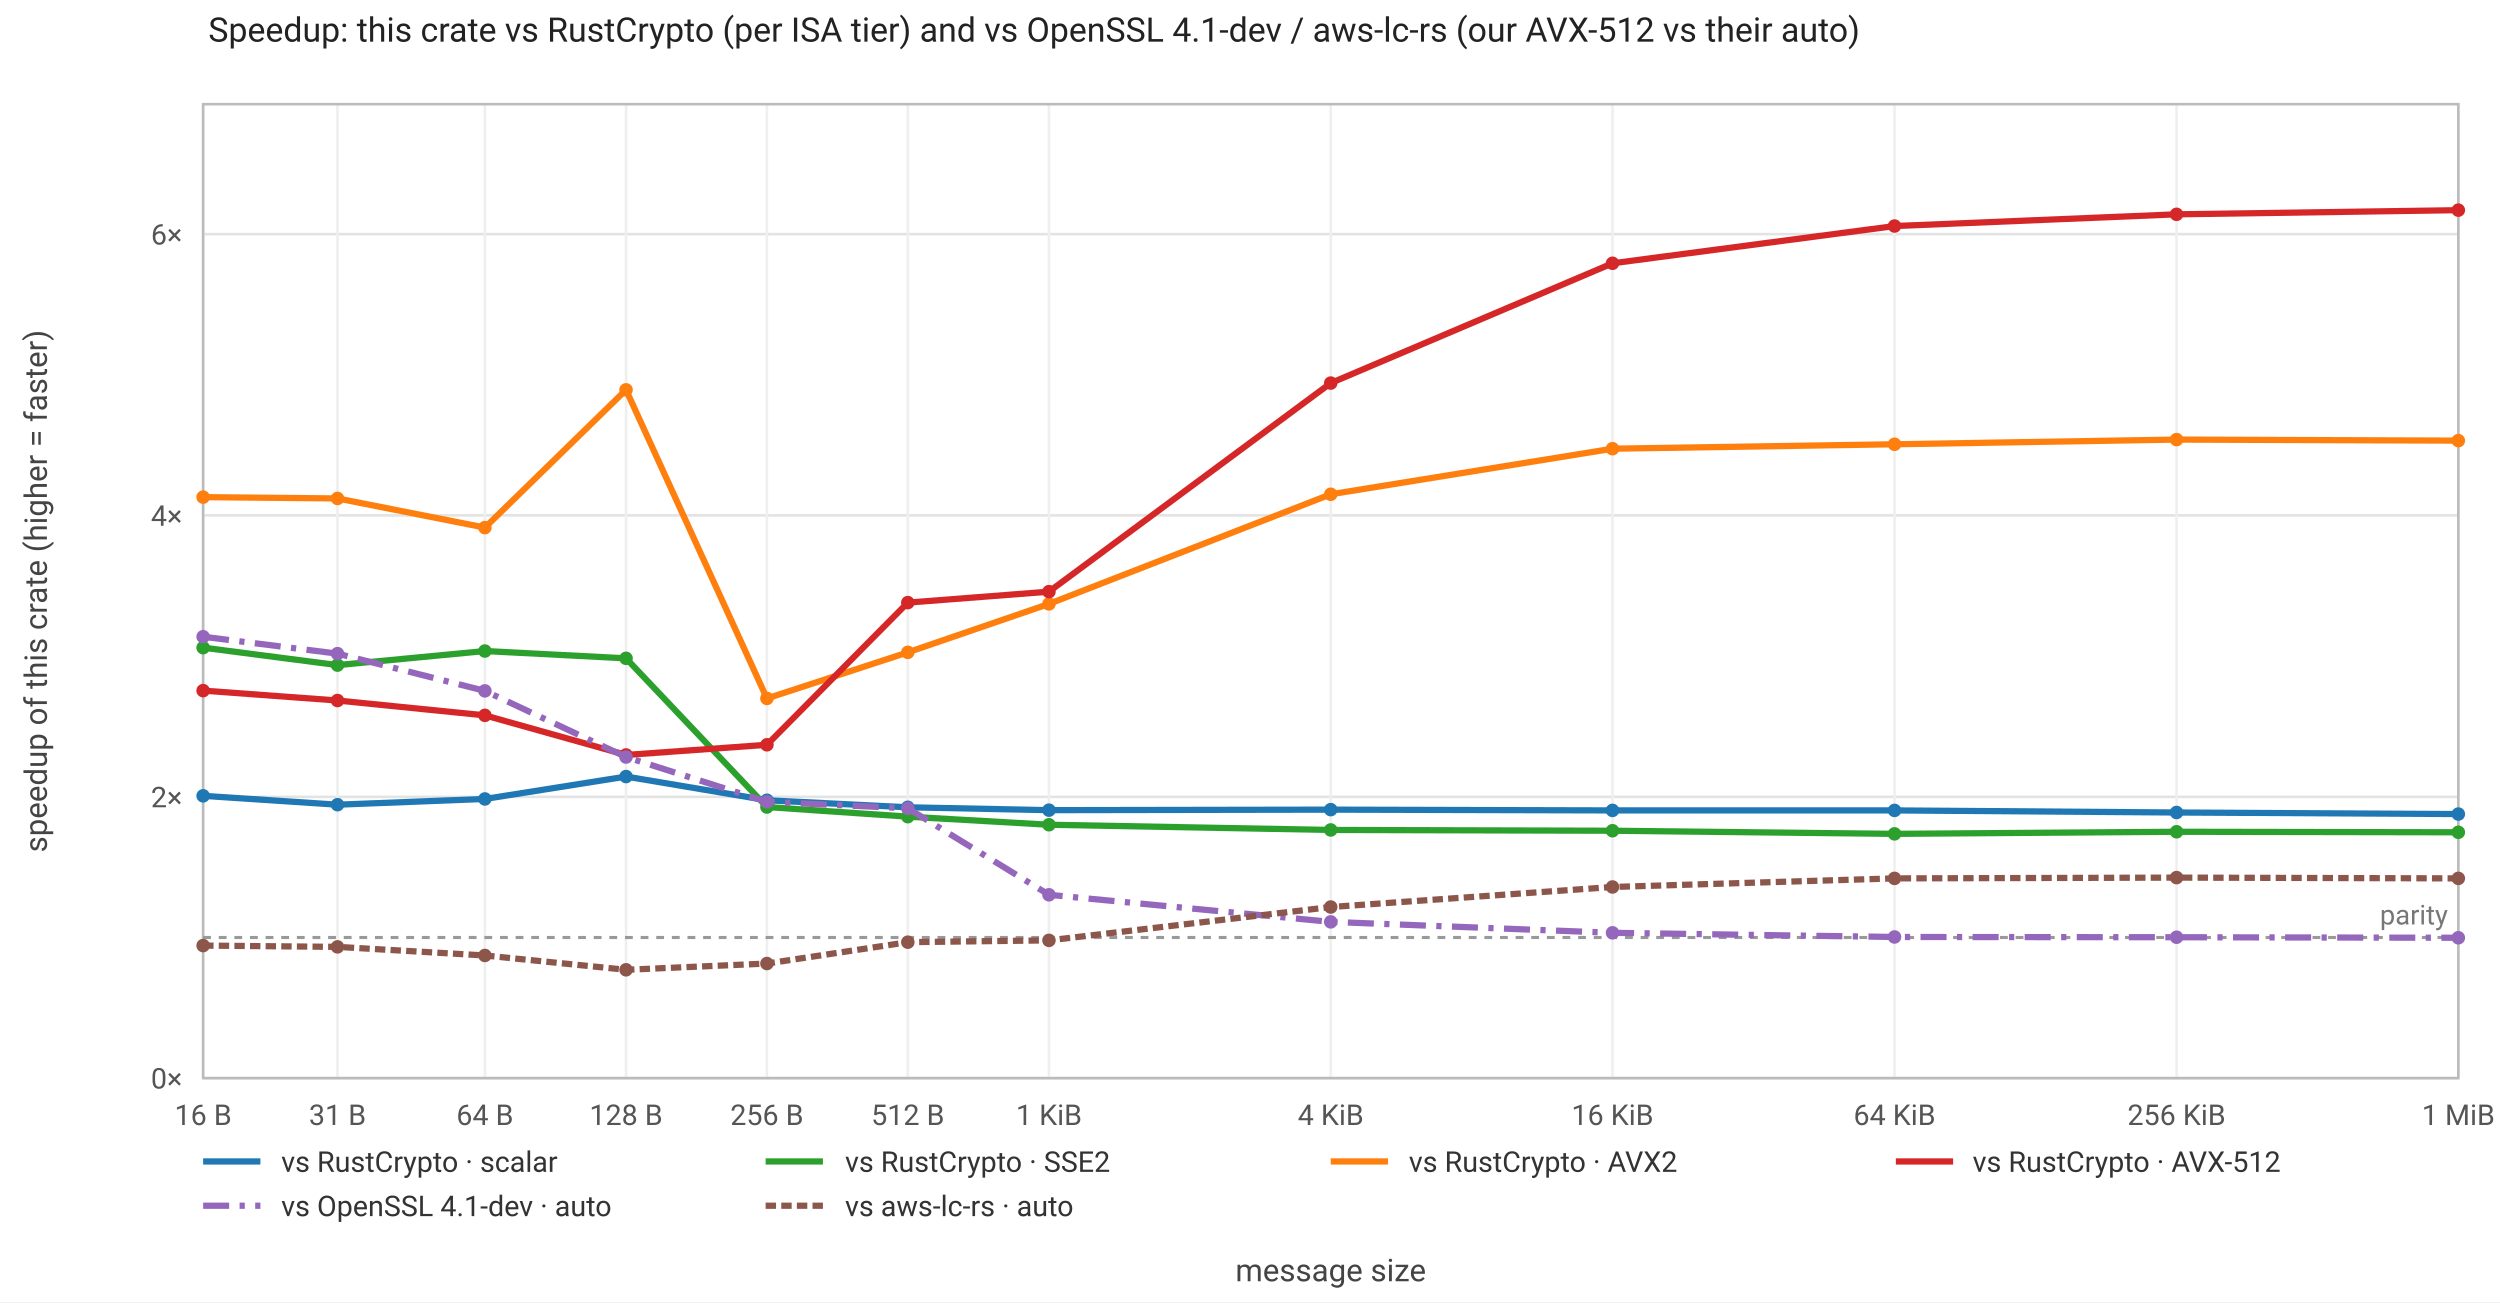
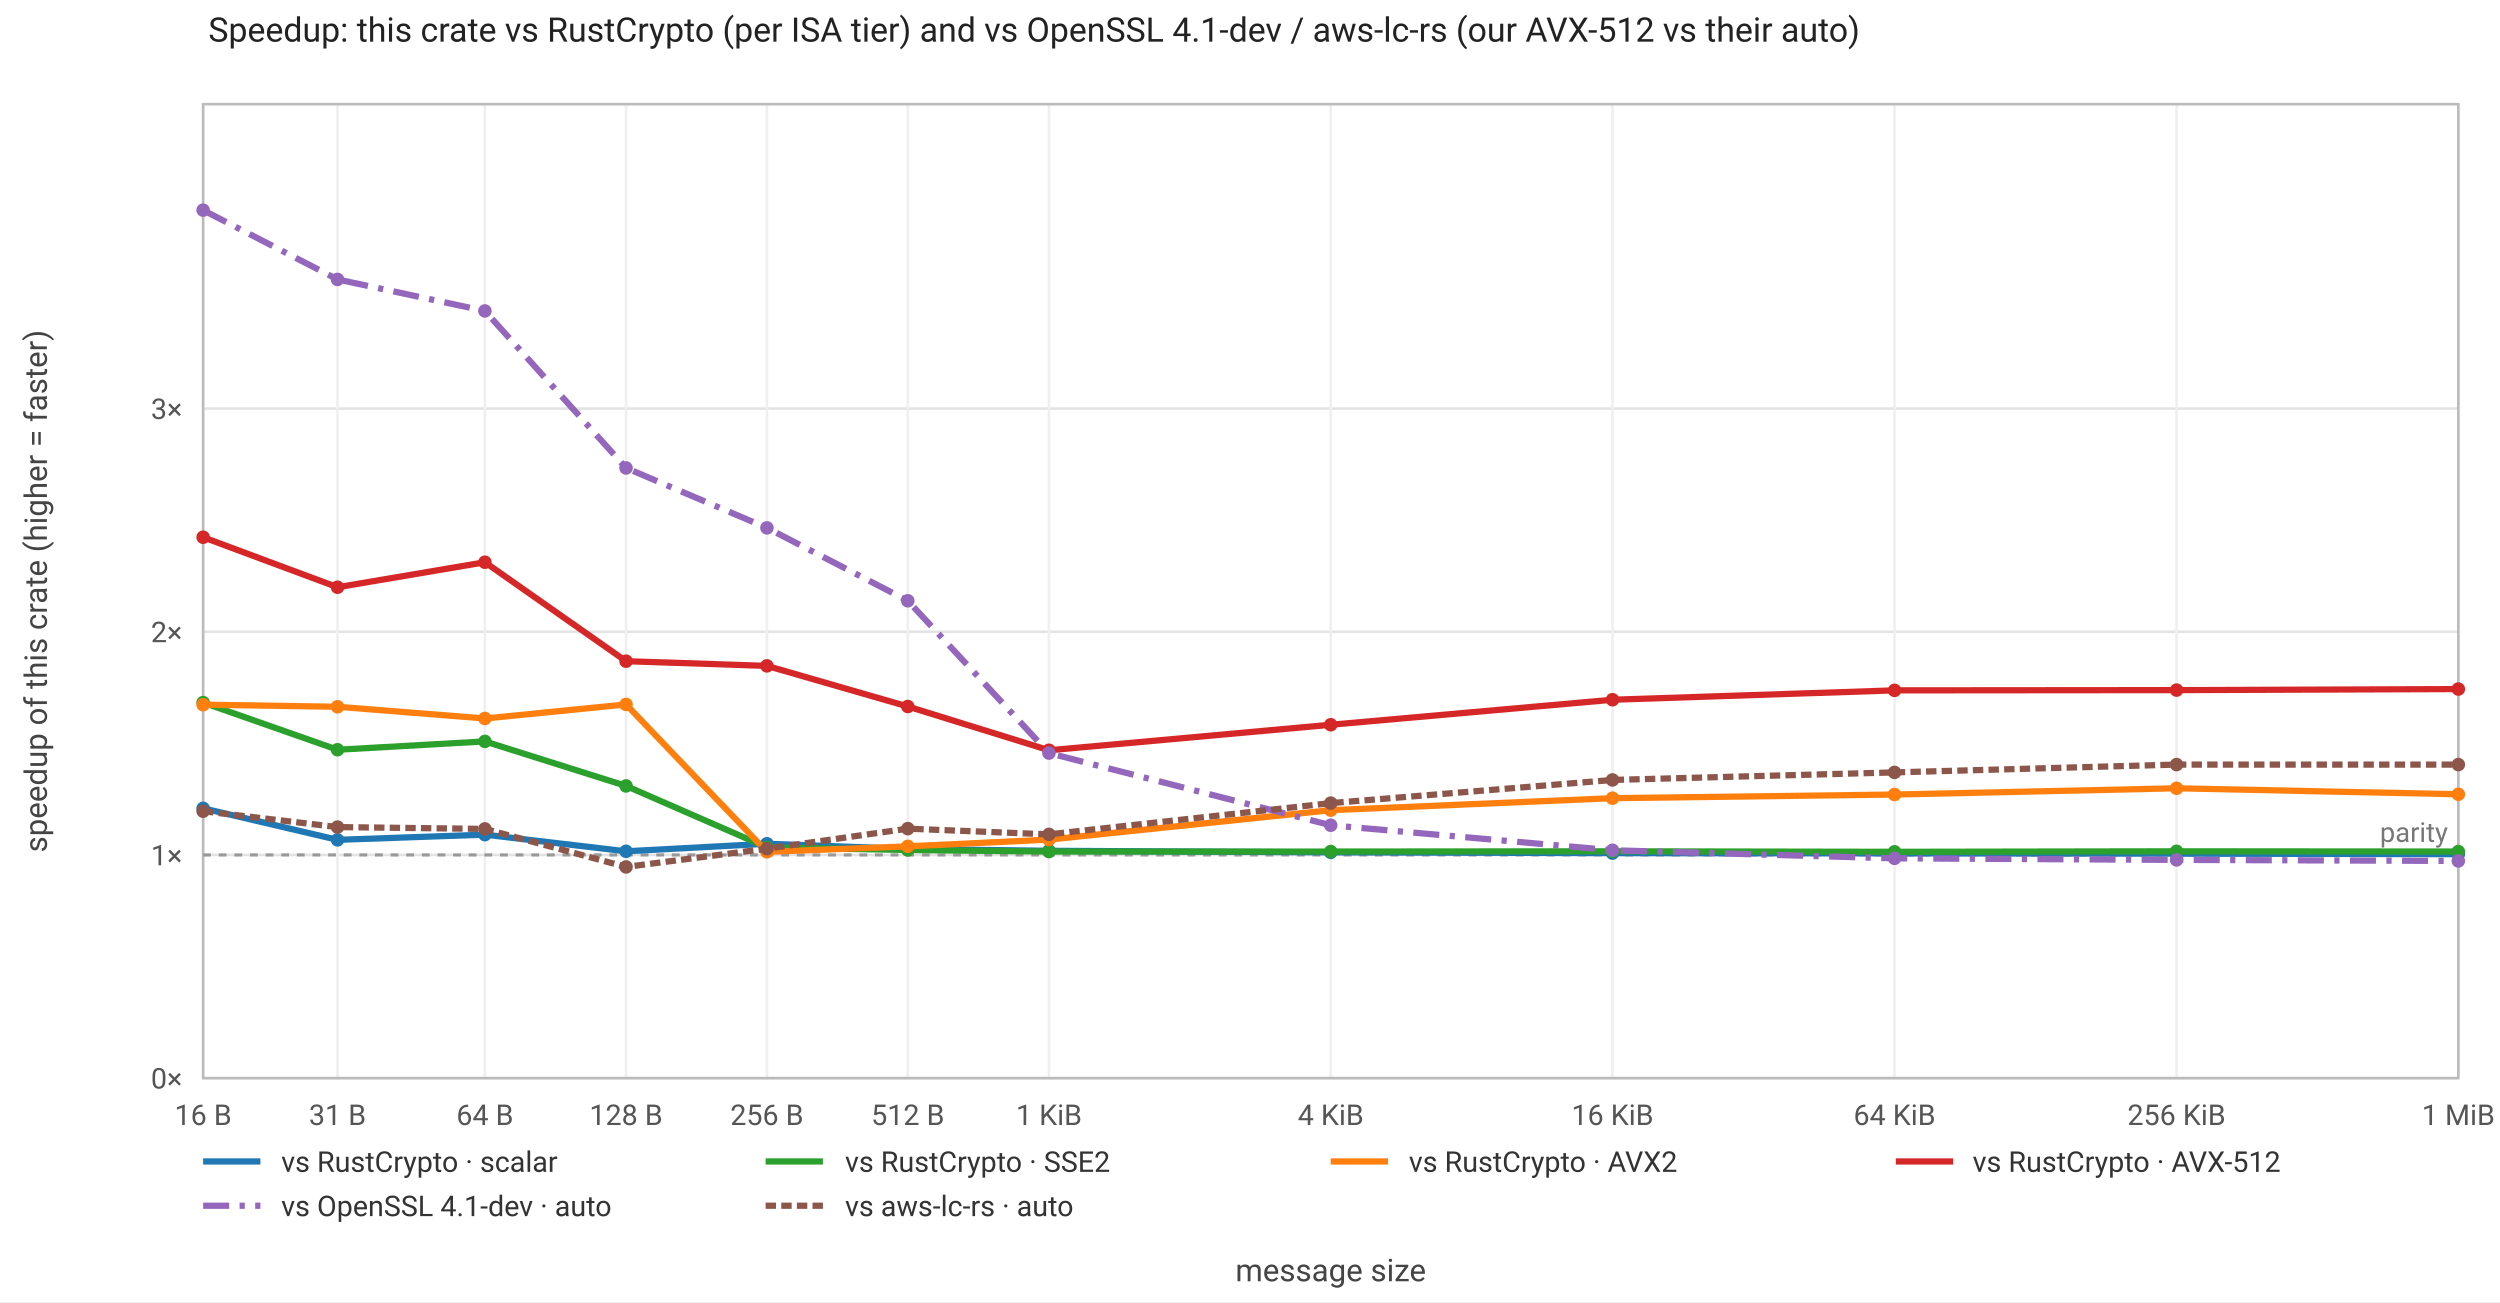
<svg xmlns="http://www.w3.org/2000/svg" width="960" height="500" viewBox="0 0 960 500">
  <rect width="960" height="500" fill="white" />
  <text x="80.0" y="16.0" font-size="13" text-anchor="start" fill="#222" font-family="system-ui,-apple-system,Segoe UI,Roboto,sans-serif">Speedup: this crate vs RustCrypto (per ISA tier) and vs OpenSSL 4.1-dev / aws-lc-rs (our AVX-512 vs their auto)</text>
  <line x1="78" y1="446" x2="100" y2="446" stroke="#1f77b4" stroke-width="2.4" />
  <text x="108.0" y="450.0" font-size="11.0" text-anchor="start" fill="#333" font-family="system-ui,-apple-system,Segoe UI,Roboto,sans-serif">vs RustCrypto · scalar</text>
  <line x1="294" y1="446" x2="316" y2="446" stroke="#2ca02c" stroke-width="2.4" />
  <text x="324.5" y="450.0" font-size="11.0" text-anchor="start" fill="#333" font-family="system-ui,-apple-system,Segoe UI,Roboto,sans-serif">vs RustCrypto · SSE2</text>
  <line x1="511" y1="446" x2="533" y2="446" stroke="#ff7f0e" stroke-width="2.4" />
  <text x="541.0" y="450.0" font-size="11.0" text-anchor="start" fill="#333" font-family="system-ui,-apple-system,Segoe UI,Roboto,sans-serif">vs RustCrypto · AVX2</text>
  <line x1="728" y1="446" x2="750" y2="446" stroke="#d62728" stroke-width="2.4" />
  <text x="757.5" y="450.0" font-size="11.0" text-anchor="start" fill="#333" font-family="system-ui,-apple-system,Segoe UI,Roboto,sans-serif">vs RustCrypto · AVX-512</text>
  <line x1="78" y1="463" x2="100" y2="463" stroke="#9467bd" stroke-width="2.4" stroke-dasharray="10 4 2 4" />
  <text x="108.0" y="467.0" font-size="11.0" text-anchor="start" fill="#333" font-family="system-ui,-apple-system,Segoe UI,Roboto,sans-serif">vs OpenSSL 4.1-dev · auto</text>
  <line x1="294" y1="463" x2="316" y2="463" stroke="#8c564b" stroke-width="2.4" stroke-dasharray="4 2" />
  <text x="324.5" y="467.0" font-size="11.0" text-anchor="start" fill="#333" font-family="system-ui,-apple-system,Segoe UI,Roboto,sans-serif">vs aws-lc-rs · auto</text>
  <line x1="78" y1="414.0" x2="944" y2="414.0" stroke="#e3e3e3" stroke-width="1" />
  <text x="70.0" y="418.0" font-size="11" text-anchor="end" fill="#555" font-family="system-ui,-apple-system,Segoe UI,Roboto,sans-serif">0×</text>
-   <line x1="78" y1="306.0" x2="944" y2="306.0" stroke="#e3e3e3" stroke-width="1" />
-   <text x="70.0" y="310.0" font-size="11" text-anchor="end" fill="#555" font-family="system-ui,-apple-system,Segoe UI,Roboto,sans-serif">2×</text>
-   <line x1="78" y1="197.9" x2="944" y2="197.9" stroke="#e3e3e3" stroke-width="1" />
-   <text x="70.0" y="201.9" font-size="11" text-anchor="end" fill="#555" font-family="system-ui,-apple-system,Segoe UI,Roboto,sans-serif">4×</text>
-   <line x1="78" y1="89.9" x2="944" y2="89.9" stroke="#e3e3e3" stroke-width="1" />
-   <text x="70.0" y="93.9" font-size="11" text-anchor="end" fill="#555" font-family="system-ui,-apple-system,Segoe UI,Roboto,sans-serif">6×</text>
+   <line x1="78" y1="328.3" x2="944" y2="328.3" stroke="#e3e3e3" stroke-width="1" />
+   <text x="70.0" y="332.3" font-size="11" text-anchor="end" fill="#555" font-family="system-ui,-apple-system,Segoe UI,Roboto,sans-serif">1×</text>
+   <line x1="78" y1="242.6" x2="944" y2="242.6" stroke="#e3e3e3" stroke-width="1" />
+   <text x="70.0" y="246.6" font-size="11" text-anchor="end" fill="#555" font-family="system-ui,-apple-system,Segoe UI,Roboto,sans-serif">2×</text>
+   <line x1="78" y1="156.9" x2="944" y2="156.9" stroke="#e3e3e3" stroke-width="1" />
+   <text x="70.0" y="160.9" font-size="11" text-anchor="end" fill="#555" font-family="system-ui,-apple-system,Segoe UI,Roboto,sans-serif">3×</text>
  <line x1="78.0" y1="40" x2="78.0" y2="414" stroke="#efefef" stroke-width="1" />
  <text x="78.0" y="432.0" font-size="11" text-anchor="middle" fill="#555" font-family="system-ui,-apple-system,Segoe UI,Roboto,sans-serif">16 B</text>
  <line x1="129.6" y1="40" x2="129.6" y2="414" stroke="#efefef" stroke-width="1" />
  <text x="129.6" y="432.0" font-size="11" text-anchor="middle" fill="#555" font-family="system-ui,-apple-system,Segoe UI,Roboto,sans-serif">31 B</text>
  <line x1="186.2" y1="40" x2="186.2" y2="414" stroke="#efefef" stroke-width="1" />
  <text x="186.2" y="432.0" font-size="11" text-anchor="middle" fill="#555" font-family="system-ui,-apple-system,Segoe UI,Roboto,sans-serif">64 B</text>
  <line x1="240.4" y1="40" x2="240.4" y2="414" stroke="#efefef" stroke-width="1" />
  <text x="240.4" y="432.0" font-size="11" text-anchor="middle" fill="#555" font-family="system-ui,-apple-system,Segoe UI,Roboto,sans-serif">128 B</text>
  <line x1="294.5" y1="40" x2="294.5" y2="414" stroke="#efefef" stroke-width="1" />
  <text x="294.5" y="432.0" font-size="11" text-anchor="middle" fill="#555" font-family="system-ui,-apple-system,Segoe UI,Roboto,sans-serif">256 B</text>
  <line x1="348.6" y1="40" x2="348.6" y2="414" stroke="#efefef" stroke-width="1" />
  <text x="348.6" y="432.0" font-size="11" text-anchor="middle" fill="#555" font-family="system-ui,-apple-system,Segoe UI,Roboto,sans-serif">512 B</text>
  <line x1="402.8" y1="40" x2="402.8" y2="414" stroke="#efefef" stroke-width="1" />
  <text x="402.8" y="432.0" font-size="11" text-anchor="middle" fill="#555" font-family="system-ui,-apple-system,Segoe UI,Roboto,sans-serif">1 KiB</text>
  <line x1="511.0" y1="40" x2="511.0" y2="414" stroke="#efefef" stroke-width="1" />
  <text x="511.0" y="432.0" font-size="11" text-anchor="middle" fill="#555" font-family="system-ui,-apple-system,Segoe UI,Roboto,sans-serif">4 KiB</text>
  <line x1="619.2" y1="40" x2="619.2" y2="414" stroke="#efefef" stroke-width="1" />
  <text x="619.2" y="432.0" font-size="11" text-anchor="middle" fill="#555" font-family="system-ui,-apple-system,Segoe UI,Roboto,sans-serif">16 KiB</text>
  <line x1="727.5" y1="40" x2="727.5" y2="414" stroke="#efefef" stroke-width="1" />
  <text x="727.5" y="432.0" font-size="11" text-anchor="middle" fill="#555" font-family="system-ui,-apple-system,Segoe UI,Roboto,sans-serif">64 KiB</text>
  <line x1="835.8" y1="40" x2="835.8" y2="414" stroke="#efefef" stroke-width="1" />
  <text x="835.8" y="432.0" font-size="11" text-anchor="middle" fill="#555" font-family="system-ui,-apple-system,Segoe UI,Roboto,sans-serif">256 KiB</text>
  <line x1="944.0" y1="40" x2="944.0" y2="414" stroke="#efefef" stroke-width="1" />
  <text x="944.0" y="432.0" font-size="11" text-anchor="middle" fill="#555" font-family="system-ui,-apple-system,Segoe UI,Roboto,sans-serif">1 MiB</text>
  <rect x="78" y="40" width="866" height="374" fill="none" stroke="#bbb" />
  <text x="511.0" y="492.0" font-size="12" text-anchor="middle" fill="#444" font-family="system-ui,-apple-system,Segoe UI,Roboto,sans-serif">message size</text>
  <text x="18.0" y="227.0" font-size="12" text-anchor="middle" fill="#444" font-family="system-ui,-apple-system,Segoe UI,Roboto,sans-serif" transform="rotate(-90 18 227.0)">speedup of this crate (higher = faster)</text>
-   <line x1="78" y1="360.0" x2="944" y2="360.0" stroke="#999" stroke-width="1.2" stroke-dasharray="3 3" />
-   <text x="940.0" y="355.0" font-size="10.5" text-anchor="end" fill="#777" font-family="system-ui,-apple-system,Segoe UI,Roboto,sans-serif">parity</text>
-   <polyline points="78.0,305.6 129.6,309.0 186.2,306.8 240.4,298.2 294.5,307.3 348.6,310.0 402.8,311.1 511.0,310.9 619.2,311.2 727.5,311.2 835.8,312.0 944.0,312.6" fill="none" stroke="#1f77b4" stroke-width="2.4" opacity="1.0" />
-   <circle cx="78.0" cy="305.6" r="2.6" fill="#1f77b4" opacity="1.0" />
-   <circle cx="129.6" cy="309.0" r="2.6" fill="#1f77b4" opacity="1.0" />
-   <circle cx="186.2" cy="306.8" r="2.6" fill="#1f77b4" opacity="1.0" />
-   <circle cx="240.4" cy="298.2" r="2.6" fill="#1f77b4" opacity="1.0" />
-   <circle cx="294.5" cy="307.3" r="2.6" fill="#1f77b4" opacity="1.0" />
-   <circle cx="348.6" cy="310.0" r="2.6" fill="#1f77b4" opacity="1.0" />
-   <circle cx="402.8" cy="311.1" r="2.6" fill="#1f77b4" opacity="1.0" />
-   <circle cx="511.0" cy="310.9" r="2.6" fill="#1f77b4" opacity="1.0" />
-   <circle cx="619.2" cy="311.2" r="2.6" fill="#1f77b4" opacity="1.0" />
-   <circle cx="727.5" cy="311.2" r="2.6" fill="#1f77b4" opacity="1.0" />
-   <circle cx="835.8" cy="312.0" r="2.6" fill="#1f77b4" opacity="1.0" />
-   <circle cx="944.0" cy="312.6" r="2.6" fill="#1f77b4" opacity="1.0" />
-   <polyline points="78.0,248.7 129.6,255.4 186.2,250.0 240.4,252.8 294.5,309.9 348.6,313.6 402.8,316.7 511.0,318.7 619.2,319.0 727.5,320.2 835.8,319.4 944.0,319.6" fill="none" stroke="#2ca02c" stroke-width="2.4" opacity="1.0" />
-   <circle cx="78.0" cy="248.7" r="2.6" fill="#2ca02c" opacity="1.0" />
-   <circle cx="129.6" cy="255.4" r="2.6" fill="#2ca02c" opacity="1.0" />
-   <circle cx="186.2" cy="250.0" r="2.6" fill="#2ca02c" opacity="1.0" />
-   <circle cx="240.4" cy="252.8" r="2.6" fill="#2ca02c" opacity="1.0" />
-   <circle cx="294.5" cy="309.9" r="2.6" fill="#2ca02c" opacity="1.0" />
-   <circle cx="348.6" cy="313.6" r="2.6" fill="#2ca02c" opacity="1.0" />
-   <circle cx="402.8" cy="316.7" r="2.6" fill="#2ca02c" opacity="1.0" />
-   <circle cx="511.0" cy="318.7" r="2.6" fill="#2ca02c" opacity="1.0" />
-   <circle cx="619.2" cy="319.0" r="2.6" fill="#2ca02c" opacity="1.0" />
-   <circle cx="727.5" cy="320.2" r="2.6" fill="#2ca02c" opacity="1.0" />
-   <circle cx="835.8" cy="319.4" r="2.6" fill="#2ca02c" opacity="1.0" />
-   <circle cx="944.0" cy="319.6" r="2.6" fill="#2ca02c" opacity="1.0" />
-   <polyline points="78.0,190.9 129.6,191.4 186.2,202.6 240.4,149.7 294.5,268.2 348.6,250.5 402.8,231.9 511.0,189.8 619.2,172.3 727.5,170.6 835.8,168.8 944.0,169.2" fill="none" stroke="#ff7f0e" stroke-width="2.4" opacity="1.0" />
-   <circle cx="78.0" cy="190.9" r="2.6" fill="#ff7f0e" opacity="1.0" />
-   <circle cx="129.6" cy="191.4" r="2.6" fill="#ff7f0e" opacity="1.0" />
-   <circle cx="186.2" cy="202.6" r="2.6" fill="#ff7f0e" opacity="1.0" />
-   <circle cx="240.4" cy="149.7" r="2.6" fill="#ff7f0e" opacity="1.0" />
-   <circle cx="294.5" cy="268.2" r="2.6" fill="#ff7f0e" opacity="1.0" />
-   <circle cx="348.6" cy="250.5" r="2.6" fill="#ff7f0e" opacity="1.0" />
-   <circle cx="402.8" cy="231.9" r="2.6" fill="#ff7f0e" opacity="1.0" />
-   <circle cx="511.0" cy="189.8" r="2.6" fill="#ff7f0e" opacity="1.0" />
-   <circle cx="619.2" cy="172.3" r="2.6" fill="#ff7f0e" opacity="1.0" />
-   <circle cx="727.5" cy="170.6" r="2.6" fill="#ff7f0e" opacity="1.0" />
-   <circle cx="835.8" cy="168.8" r="2.6" fill="#ff7f0e" opacity="1.0" />
-   <circle cx="944.0" cy="169.2" r="2.6" fill="#ff7f0e" opacity="1.0" />
-   <polyline points="78.0,265.2 129.6,269.0 186.2,274.7 240.4,289.9 294.5,286.0 348.6,231.4 402.8,227.2 511.0,147.1 619.2,101.1 727.5,86.8 835.8,82.3 944.0,80.7" fill="none" stroke="#d62728" stroke-width="2.4" opacity="1.0" />
-   <circle cx="78.0" cy="265.2" r="2.6" fill="#d62728" opacity="1.0" />
-   <circle cx="129.6" cy="269.0" r="2.6" fill="#d62728" opacity="1.0" />
-   <circle cx="186.2" cy="274.7" r="2.6" fill="#d62728" opacity="1.0" />
-   <circle cx="240.4" cy="289.9" r="2.6" fill="#d62728" opacity="1.0" />
-   <circle cx="294.5" cy="286.0" r="2.6" fill="#d62728" opacity="1.0" />
-   <circle cx="348.6" cy="231.4" r="2.6" fill="#d62728" opacity="1.0" />
-   <circle cx="402.8" cy="227.2" r="2.6" fill="#d62728" opacity="1.0" />
-   <circle cx="511.0" cy="147.1" r="2.6" fill="#d62728" opacity="1.0" />
-   <circle cx="619.2" cy="101.1" r="2.6" fill="#d62728" opacity="1.0" />
-   <circle cx="727.5" cy="86.8" r="2.6" fill="#d62728" opacity="1.0" />
-   <circle cx="835.8" cy="82.3" r="2.6" fill="#d62728" opacity="1.0" />
-   <circle cx="944.0" cy="80.7" r="2.6" fill="#d62728" opacity="1.0" />
-   <polyline points="78.0,244.5 129.6,251.0 186.2,265.3 240.4,290.7 294.5,307.9 348.6,310.4 402.8,343.6 511.0,354.0 619.2,358.2 727.5,359.8 835.8,359.9 944.0,360.1" fill="none" stroke="#9467bd" stroke-width="2.4" stroke-dasharray="10 4 2 4" opacity="1.0" />
-   <circle cx="78.0" cy="244.5" r="2.6" fill="#9467bd" opacity="1.0" />
-   <circle cx="129.6" cy="251.0" r="2.6" fill="#9467bd" opacity="1.0" />
-   <circle cx="186.2" cy="265.3" r="2.6" fill="#9467bd" opacity="1.0" />
-   <circle cx="240.4" cy="290.7" r="2.6" fill="#9467bd" opacity="1.0" />
-   <circle cx="294.5" cy="307.9" r="2.6" fill="#9467bd" opacity="1.0" />
-   <circle cx="348.6" cy="310.4" r="2.6" fill="#9467bd" opacity="1.0" />
-   <circle cx="402.8" cy="343.6" r="2.6" fill="#9467bd" opacity="1.0" />
-   <circle cx="511.0" cy="354.0" r="2.6" fill="#9467bd" opacity="1.0" />
-   <circle cx="619.2" cy="358.2" r="2.6" fill="#9467bd" opacity="1.0" />
-   <circle cx="727.5" cy="359.8" r="2.6" fill="#9467bd" opacity="1.0" />
-   <circle cx="835.8" cy="359.9" r="2.6" fill="#9467bd" opacity="1.0" />
-   <circle cx="944.0" cy="360.1" r="2.6" fill="#9467bd" opacity="1.0" />
-   <polyline points="78.0,363.1 129.6,363.6 186.2,366.9 240.4,372.4 294.5,370.0 348.6,361.8 402.8,361.1 511.0,348.3 619.2,340.6 727.5,337.3 835.8,337.0 944.0,337.3" fill="none" stroke="#8c564b" stroke-width="2.4" stroke-dasharray="4 2" opacity="1.0" />
-   <circle cx="78.0" cy="363.1" r="2.6" fill="#8c564b" opacity="1.0" />
-   <circle cx="129.6" cy="363.6" r="2.6" fill="#8c564b" opacity="1.0" />
-   <circle cx="186.2" cy="366.9" r="2.6" fill="#8c564b" opacity="1.0" />
-   <circle cx="240.4" cy="372.4" r="2.6" fill="#8c564b" opacity="1.0" />
-   <circle cx="294.5" cy="370.0" r="2.6" fill="#8c564b" opacity="1.0" />
-   <circle cx="348.6" cy="361.8" r="2.6" fill="#8c564b" opacity="1.0" />
-   <circle cx="402.8" cy="361.1" r="2.6" fill="#8c564b" opacity="1.0" />
-   <circle cx="511.0" cy="348.3" r="2.6" fill="#8c564b" opacity="1.0" />
-   <circle cx="619.2" cy="340.6" r="2.6" fill="#8c564b" opacity="1.0" />
-   <circle cx="727.5" cy="337.3" r="2.6" fill="#8c564b" opacity="1.0" />
-   <circle cx="835.8" cy="337.0" r="2.6" fill="#8c564b" opacity="1.0" />
-   <circle cx="944.0" cy="337.3" r="2.6" fill="#8c564b" opacity="1.0" />
+   <line x1="78" y1="328.3" x2="944" y2="328.3" stroke="#999" stroke-width="1.2" stroke-dasharray="3 3" />
+   <text x="940.0" y="323.3" font-size="10.5" text-anchor="end" fill="#777" font-family="system-ui,-apple-system,Segoe UI,Roboto,sans-serif">parity</text>
+   <polyline points="78.0,310.4 129.6,322.5 186.2,320.5 240.4,326.9 294.5,324.0 348.6,326.0 402.8,326.7 511.0,327.3 619.2,327.6 727.5,327.7 835.8,327.8 944.0,328.0" fill="none" stroke="#1f77b4" stroke-width="2.4" opacity="1.0" />
+   <circle cx="78.0" cy="310.4" r="2.6" fill="#1f77b4" opacity="1.0" />
+   <circle cx="129.6" cy="322.5" r="2.6" fill="#1f77b4" opacity="1.0" />
+   <circle cx="186.2" cy="320.5" r="2.6" fill="#1f77b4" opacity="1.0" />
+   <circle cx="240.4" cy="326.9" r="2.6" fill="#1f77b4" opacity="1.0" />
+   <circle cx="294.5" cy="324.0" r="2.6" fill="#1f77b4" opacity="1.0" />
+   <circle cx="348.6" cy="326.0" r="2.6" fill="#1f77b4" opacity="1.0" />
+   <circle cx="402.8" cy="326.7" r="2.6" fill="#1f77b4" opacity="1.0" />
+   <circle cx="511.0" cy="327.3" r="2.6" fill="#1f77b4" opacity="1.0" />
+   <circle cx="619.2" cy="327.6" r="2.6" fill="#1f77b4" opacity="1.0" />
+   <circle cx="727.5" cy="327.7" r="2.6" fill="#1f77b4" opacity="1.0" />
+   <circle cx="835.8" cy="327.8" r="2.6" fill="#1f77b4" opacity="1.0" />
+   <circle cx="944.0" cy="328.0" r="2.6" fill="#1f77b4" opacity="1.0" />
+   <polyline points="78.0,269.8 129.6,287.9 186.2,284.7 240.4,301.8 294.5,325.4 348.6,326.4 402.8,327.0 511.0,327.0 619.2,326.9 727.5,327.1 835.8,326.9 944.0,327.0" fill="none" stroke="#2ca02c" stroke-width="2.4" opacity="1.0" />
+   <circle cx="78.0" cy="269.8" r="2.6" fill="#2ca02c" opacity="1.0" />
+   <circle cx="129.6" cy="287.9" r="2.6" fill="#2ca02c" opacity="1.0" />
+   <circle cx="186.2" cy="284.7" r="2.6" fill="#2ca02c" opacity="1.0" />
+   <circle cx="240.4" cy="301.8" r="2.6" fill="#2ca02c" opacity="1.0" />
+   <circle cx="294.5" cy="325.4" r="2.6" fill="#2ca02c" opacity="1.0" />
+   <circle cx="348.6" cy="326.4" r="2.6" fill="#2ca02c" opacity="1.0" />
+   <circle cx="402.8" cy="327.0" r="2.6" fill="#2ca02c" opacity="1.0" />
+   <circle cx="511.0" cy="327.0" r="2.6" fill="#2ca02c" opacity="1.0" />
+   <circle cx="619.2" cy="326.9" r="2.6" fill="#2ca02c" opacity="1.0" />
+   <circle cx="727.5" cy="327.1" r="2.6" fill="#2ca02c" opacity="1.0" />
+   <circle cx="835.8" cy="326.9" r="2.6" fill="#2ca02c" opacity="1.0" />
+   <circle cx="944.0" cy="327.0" r="2.6" fill="#2ca02c" opacity="1.0" />
+   <polyline points="78.0,270.6 129.6,271.4 186.2,275.9 240.4,270.5 294.5,327.1 348.6,325.0 402.8,322.4 511.0,311.1 619.2,306.5 727.5,305.1 835.8,302.7 944.0,305.0" fill="none" stroke="#ff7f0e" stroke-width="2.4" opacity="1.0" />
+   <circle cx="78.0" cy="270.6" r="2.6" fill="#ff7f0e" opacity="1.0" />
+   <circle cx="129.6" cy="271.4" r="2.6" fill="#ff7f0e" opacity="1.0" />
+   <circle cx="186.2" cy="275.9" r="2.6" fill="#ff7f0e" opacity="1.0" />
+   <circle cx="240.4" cy="270.5" r="2.6" fill="#ff7f0e" opacity="1.0" />
+   <circle cx="294.5" cy="327.1" r="2.6" fill="#ff7f0e" opacity="1.0" />
+   <circle cx="348.6" cy="325.0" r="2.6" fill="#ff7f0e" opacity="1.0" />
+   <circle cx="402.8" cy="322.4" r="2.6" fill="#ff7f0e" opacity="1.0" />
+   <circle cx="511.0" cy="311.1" r="2.6" fill="#ff7f0e" opacity="1.0" />
+   <circle cx="619.2" cy="306.5" r="2.6" fill="#ff7f0e" opacity="1.0" />
+   <circle cx="727.5" cy="305.1" r="2.6" fill="#ff7f0e" opacity="1.0" />
+   <circle cx="835.8" cy="302.7" r="2.6" fill="#ff7f0e" opacity="1.0" />
+   <circle cx="944.0" cy="305.0" r="2.6" fill="#ff7f0e" opacity="1.0" />
+   <polyline points="78.0,206.3 129.6,225.5 186.2,215.9 240.4,253.9 294.5,255.7 348.6,271.3 402.8,288.1 511.0,278.3 619.2,268.7 727.5,265.1 835.8,265.0 944.0,264.6" fill="none" stroke="#d62728" stroke-width="2.4" opacity="1.0" />
+   <circle cx="78.0" cy="206.3" r="2.6" fill="#d62728" opacity="1.0" />
+   <circle cx="129.6" cy="225.5" r="2.6" fill="#d62728" opacity="1.0" />
+   <circle cx="186.2" cy="215.9" r="2.6" fill="#d62728" opacity="1.0" />
+   <circle cx="240.4" cy="253.9" r="2.6" fill="#d62728" opacity="1.0" />
+   <circle cx="294.5" cy="255.7" r="2.6" fill="#d62728" opacity="1.0" />
+   <circle cx="348.6" cy="271.3" r="2.6" fill="#d62728" opacity="1.0" />
+   <circle cx="402.8" cy="288.1" r="2.6" fill="#d62728" opacity="1.0" />
+   <circle cx="511.0" cy="278.3" r="2.6" fill="#d62728" opacity="1.0" />
+   <circle cx="619.2" cy="268.7" r="2.6" fill="#d62728" opacity="1.0" />
+   <circle cx="727.5" cy="265.1" r="2.6" fill="#d62728" opacity="1.0" />
+   <circle cx="835.8" cy="265.0" r="2.6" fill="#d62728" opacity="1.0" />
+   <circle cx="944.0" cy="264.6" r="2.6" fill="#d62728" opacity="1.0" />
+   <polyline points="78.0,80.7 129.6,107.3 186.2,119.4 240.4,179.7 294.5,202.7 348.6,230.7 402.8,289.2 511.0,316.9 619.2,326.5 727.5,329.6 835.8,330.2 944.0,330.6" fill="none" stroke="#9467bd" stroke-width="2.4" stroke-dasharray="10 4 2 4" opacity="1.0" />
+   <circle cx="78.0" cy="80.7" r="2.6" fill="#9467bd" opacity="1.0" />
+   <circle cx="129.6" cy="107.3" r="2.6" fill="#9467bd" opacity="1.0" />
+   <circle cx="186.2" cy="119.4" r="2.6" fill="#9467bd" opacity="1.0" />
+   <circle cx="240.4" cy="179.7" r="2.6" fill="#9467bd" opacity="1.0" />
+   <circle cx="294.5" cy="202.7" r="2.6" fill="#9467bd" opacity="1.0" />
+   <circle cx="348.6" cy="230.7" r="2.6" fill="#9467bd" opacity="1.0" />
+   <circle cx="402.8" cy="289.2" r="2.6" fill="#9467bd" opacity="1.0" />
+   <circle cx="511.0" cy="316.9" r="2.6" fill="#9467bd" opacity="1.0" />
+   <circle cx="619.2" cy="326.5" r="2.6" fill="#9467bd" opacity="1.0" />
+   <circle cx="727.5" cy="329.6" r="2.6" fill="#9467bd" opacity="1.0" />
+   <circle cx="835.8" cy="330.2" r="2.6" fill="#9467bd" opacity="1.0" />
+   <circle cx="944.0" cy="330.6" r="2.6" fill="#9467bd" opacity="1.0" />
+   <polyline points="78.0,311.5 129.6,317.6 186.2,318.3 240.4,332.9 294.5,325.9 348.6,318.2 402.8,320.4 511.0,308.4 619.2,299.5 727.5,296.6 835.8,293.6 944.0,293.6" fill="none" stroke="#8c564b" stroke-width="2.4" stroke-dasharray="4 2" opacity="1.0" />
+   <circle cx="78.0" cy="311.5" r="2.6" fill="#8c564b" opacity="1.0" />
+   <circle cx="129.6" cy="317.6" r="2.6" fill="#8c564b" opacity="1.0" />
+   <circle cx="186.2" cy="318.3" r="2.6" fill="#8c564b" opacity="1.0" />
+   <circle cx="240.4" cy="332.9" r="2.6" fill="#8c564b" opacity="1.0" />
+   <circle cx="294.5" cy="325.9" r="2.6" fill="#8c564b" opacity="1.0" />
+   <circle cx="348.6" cy="318.2" r="2.6" fill="#8c564b" opacity="1.0" />
+   <circle cx="402.8" cy="320.4" r="2.6" fill="#8c564b" opacity="1.0" />
+   <circle cx="511.0" cy="308.4" r="2.6" fill="#8c564b" opacity="1.0" />
+   <circle cx="619.2" cy="299.5" r="2.6" fill="#8c564b" opacity="1.0" />
+   <circle cx="727.5" cy="296.6" r="2.6" fill="#8c564b" opacity="1.0" />
+   <circle cx="835.8" cy="293.6" r="2.6" fill="#8c564b" opacity="1.0" />
+   <circle cx="944.0" cy="293.6" r="2.6" fill="#8c564b" opacity="1.0" />
</svg>
